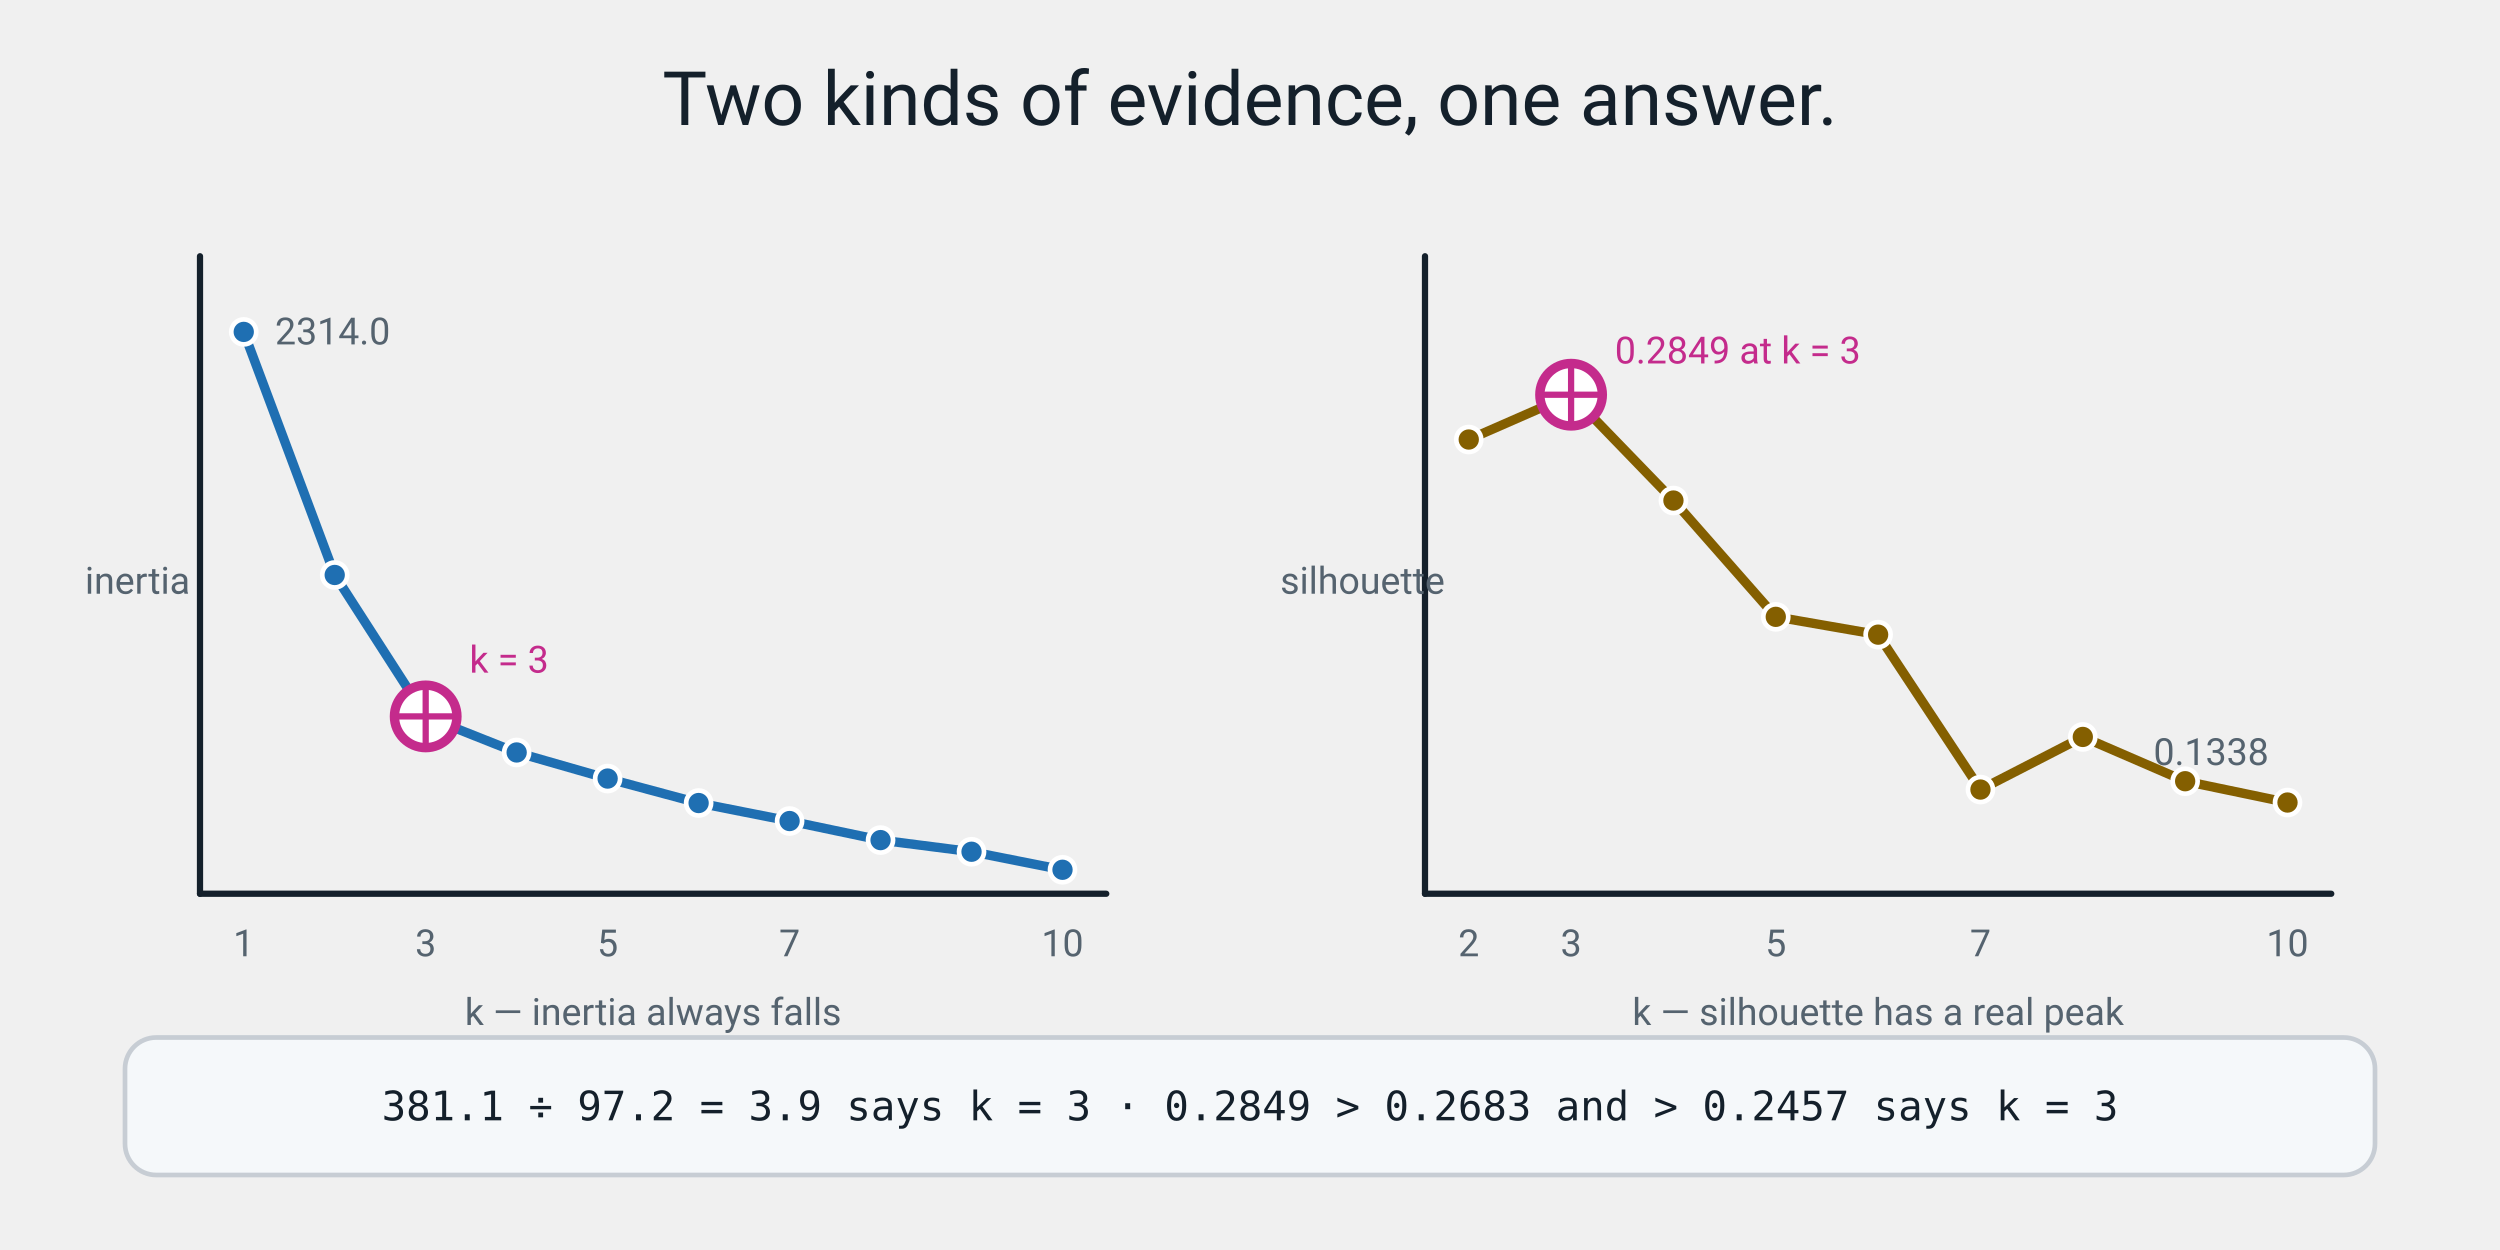
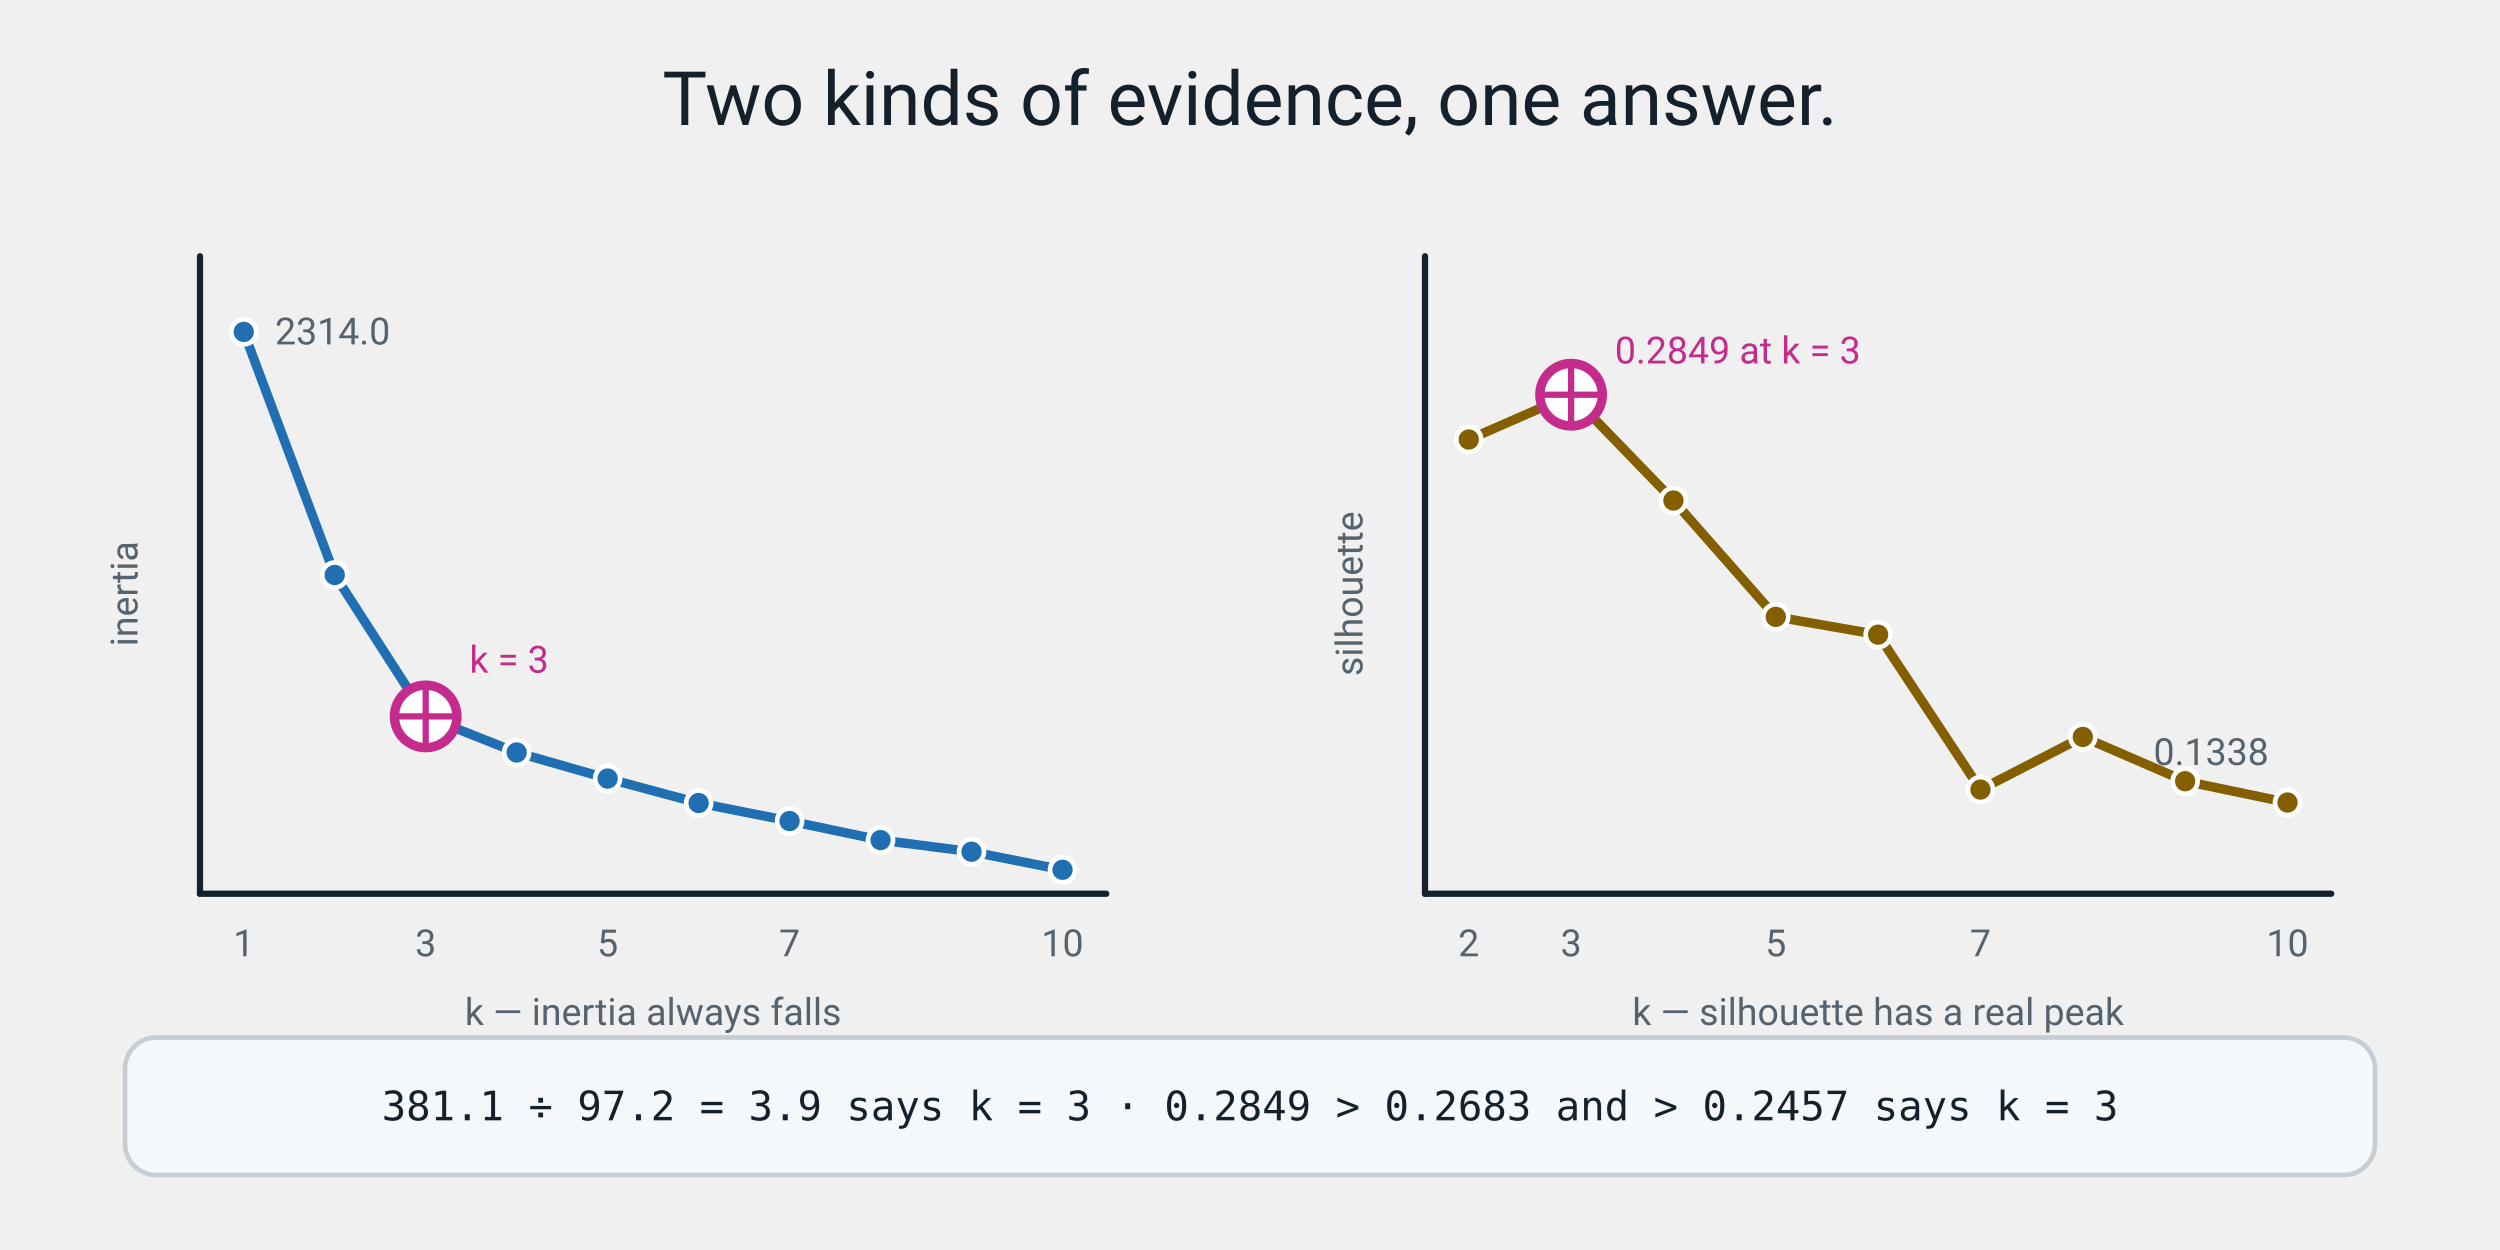
<svg xmlns="http://www.w3.org/2000/svg" viewBox="0 0 800 400" role="img">
  <text x="400" y="40" font-family="ui-sans-serif, system-ui, -apple-system, 'Segoe UI', Roboto, sans-serif" font-size="24" fill="#14202B" text-anchor="middle">Two kinds of evidence, one answer.</text>
  <line x1="64.00" y1="286.00" x2="354.00" y2="286.00" stroke="#14202B" stroke-width="2" stroke-linecap="round" />
  <line x1="64.00" y1="82.00" x2="64.00" y2="286.00" stroke="#14202B" stroke-width="2" stroke-linecap="round" />
  <polyline points="78.00,106.21 107.11,183.99 136.22,229.25 165.33,240.79 194.44,249.14 223.56,256.97 252.67,262.73 281.78,268.83 310.89,272.56 340.00,278.33" fill="none" stroke="#1F6FB2" stroke-width="3" stroke-linecap="round" stroke-linejoin="round" />
  <circle cx="78.00" cy="106.21" r="4" fill="#1F6FB2" stroke="#FFFFFF" stroke-width="1.5" />
  <circle cx="107.11" cy="183.99" r="4" fill="#1F6FB2" stroke="#FFFFFF" stroke-width="1.5" />
  <circle cx="136.22" cy="229.25" r="4" fill="#1F6FB2" stroke="#FFFFFF" stroke-width="1.5" />
  <circle cx="165.33" cy="240.79" r="4" fill="#1F6FB2" stroke="#FFFFFF" stroke-width="1.5" />
  <circle cx="194.44" cy="249.14" r="4" fill="#1F6FB2" stroke="#FFFFFF" stroke-width="1.5" />
  <circle cx="223.56" cy="256.97" r="4" fill="#1F6FB2" stroke="#FFFFFF" stroke-width="1.5" />
  <circle cx="252.67" cy="262.73" r="4" fill="#1F6FB2" stroke="#FFFFFF" stroke-width="1.5" />
  <circle cx="281.78" cy="268.83" r="4" fill="#1F6FB2" stroke="#FFFFFF" stroke-width="1.5" />
  <circle cx="310.89" cy="272.56" r="4" fill="#1F6FB2" stroke="#FFFFFF" stroke-width="1.5" />
  <circle cx="340.00" cy="278.33" r="4" fill="#1F6FB2" stroke="#FFFFFF" stroke-width="1.5" />
  <circle cx="136.22" cy="229.25" r="10" fill="#FFFFFF" stroke="#C42B8C" stroke-width="3" />
  <line x1="127.22" y1="229.25" x2="145.22" y2="229.25" stroke="#C42B8C" stroke-width="2" stroke-linecap="round" />
  <line x1="136.22" y1="220.25" x2="136.22" y2="238.25" stroke="#C42B8C" stroke-width="2" stroke-linecap="round" />
  <text x="78.0" y="306" font-family="ui-sans-serif, system-ui, -apple-system, 'Segoe UI', Roboto, sans-serif" font-size="12" fill="#55636F" text-anchor="middle">1</text>
  <text x="136.222" y="306" font-family="ui-sans-serif, system-ui, -apple-system, 'Segoe UI', Roboto, sans-serif" font-size="12" fill="#55636F" text-anchor="middle">3</text>
  <text x="194.444" y="306" font-family="ui-sans-serif, system-ui, -apple-system, 'Segoe UI', Roboto, sans-serif" font-size="12" fill="#55636F" text-anchor="middle">5</text>
  <text x="252.667" y="306" font-family="ui-sans-serif, system-ui, -apple-system, 'Segoe UI', Roboto, sans-serif" font-size="12" fill="#55636F" text-anchor="middle">7</text>
  <text x="340.0" y="306" font-family="ui-sans-serif, system-ui, -apple-system, 'Segoe UI', Roboto, sans-serif" font-size="12" fill="#55636F" text-anchor="middle">10</text>
  <text x="209" y="328" font-family="ui-sans-serif, system-ui, -apple-system, 'Segoe UI', Roboto, sans-serif" font-size="12" fill="#55636F" text-anchor="middle">k — inertia always falls</text>
-   <text x="44" y="190" font-family="ui-sans-serif, system-ui, -apple-system, 'Segoe UI', Roboto, sans-serif" font-size="12" fill="#55636F" text-anchor="middle" transform="rotate(-90 44 190 44 190)">inertia</text>
+   <text x="44" y="190" font-family="ui-sans-serif, system-ui, -apple-system, 'Segoe UI', Roboto, sans-serif" font-size="12" fill="#55636F" text-anchor="middle" transform="rotate(-90 44 190)">inertia</text>
  <text x="150.222" y="215.249" font-family="ui-sans-serif, system-ui, -apple-system, 'Segoe UI', Roboto, sans-serif" font-size="12" fill="#C42B8C">k = 3</text>
  <text x="88.0" y="110.213" font-family="ui-sans-serif, system-ui, -apple-system, 'Segoe UI', Roboto, sans-serif" font-size="12" fill="#55636F">2314.0</text>
  <line x1="456.00" y1="286.00" x2="746.00" y2="286.00" stroke="#14202B" stroke-width="2" stroke-linecap="round" />
  <line x1="456.00" y1="82.00" x2="456.00" y2="286.00" stroke="#14202B" stroke-width="2" stroke-linecap="round" />
  <polyline points="470.00,140.65 502.75,126.31 535.50,160.17 568.25,197.39 601.00,203.09 633.75,252.66 666.50,235.82 699.25,249.99 732.00,256.81" fill="none" stroke="#845F00" stroke-width="3" stroke-linecap="round" stroke-linejoin="round" />
  <circle cx="470.00" cy="140.65" r="4" fill="#845F00" stroke="#FFFFFF" stroke-width="1.5" />
  <circle cx="502.75" cy="126.31" r="4" fill="#845F00" stroke="#FFFFFF" stroke-width="1.5" />
  <circle cx="535.50" cy="160.17" r="4" fill="#845F00" stroke="#FFFFFF" stroke-width="1.5" />
  <circle cx="568.25" cy="197.39" r="4" fill="#845F00" stroke="#FFFFFF" stroke-width="1.5" />
  <circle cx="601.00" cy="203.09" r="4" fill="#845F00" stroke="#FFFFFF" stroke-width="1.5" />
  <circle cx="633.75" cy="252.66" r="4" fill="#845F00" stroke="#FFFFFF" stroke-width="1.5" />
  <circle cx="666.50" cy="235.82" r="4" fill="#845F00" stroke="#FFFFFF" stroke-width="1.5" />
  <circle cx="699.25" cy="249.99" r="4" fill="#845F00" stroke="#FFFFFF" stroke-width="1.5" />
  <circle cx="732.00" cy="256.81" r="4" fill="#845F00" stroke="#FFFFFF" stroke-width="1.5" />
  <circle cx="502.75" cy="126.31" r="10" fill="#FFFFFF" stroke="#C42B8C" stroke-width="3" />
  <line x1="493.75" y1="126.31" x2="511.75" y2="126.31" stroke="#C42B8C" stroke-width="2" stroke-linecap="round" />
  <line x1="502.75" y1="117.31" x2="502.75" y2="135.31" stroke="#C42B8C" stroke-width="2" stroke-linecap="round" />
  <text x="470.0" y="306" font-family="ui-sans-serif, system-ui, -apple-system, 'Segoe UI', Roboto, sans-serif" font-size="12" fill="#55636F" text-anchor="middle">2</text>
  <text x="502.75" y="306" font-family="ui-sans-serif, system-ui, -apple-system, 'Segoe UI', Roboto, sans-serif" font-size="12" fill="#55636F" text-anchor="middle">3</text>
  <text x="568.25" y="306" font-family="ui-sans-serif, system-ui, -apple-system, 'Segoe UI', Roboto, sans-serif" font-size="12" fill="#55636F" text-anchor="middle">5</text>
  <text x="633.75" y="306" font-family="ui-sans-serif, system-ui, -apple-system, 'Segoe UI', Roboto, sans-serif" font-size="12" fill="#55636F" text-anchor="middle">7</text>
  <text x="732.0" y="306" font-family="ui-sans-serif, system-ui, -apple-system, 'Segoe UI', Roboto, sans-serif" font-size="12" fill="#55636F" text-anchor="middle">10</text>
  <text x="601" y="328" font-family="ui-sans-serif, system-ui, -apple-system, 'Segoe UI', Roboto, sans-serif" font-size="12" fill="#55636F" text-anchor="middle">k — silhouette has a real peak</text>
-   <text x="436" y="190" font-family="ui-sans-serif, system-ui, -apple-system, 'Segoe UI', Roboto, sans-serif" font-size="12" fill="#55636F" text-anchor="middle" transform="rotate(-90 436 190 436 190)">silhouette</text>
+   <text x="436" y="190" font-family="ui-sans-serif, system-ui, -apple-system, 'Segoe UI', Roboto, sans-serif" font-size="12" fill="#55636F" text-anchor="middle" transform="rotate(-90 436 190)">silhouette</text>
  <text x="516.75" y="116.314" font-family="ui-sans-serif, system-ui, -apple-system, 'Segoe UI', Roboto, sans-serif" font-size="12" fill="#C42B8C">0.2849 at k = 3</text>
  <text x="726.0" y="244.809" font-family="ui-sans-serif, system-ui, -apple-system, 'Segoe UI', Roboto, sans-serif" font-size="12" fill="#55636F" text-anchor="end">0.1338</text>
  <rect x="40" y="332" width="720" height="44" rx="10" fill="#F5F8FA" stroke="#C7CDD4" stroke-width="1.5" stroke-linejoin="round" />
  <text x="400" y="354" font-family="ui-monospace, SFMono-Regular, Menlo, Consolas, monospace" font-size="13" fill="#14202B" text-anchor="middle" dominant-baseline="central">381.1 ÷ 97.2 = 3.9 says k = 3   ·   0.2849 &gt; 0.2683 and &gt; 0.2457 says k = 3</text>
</svg>
